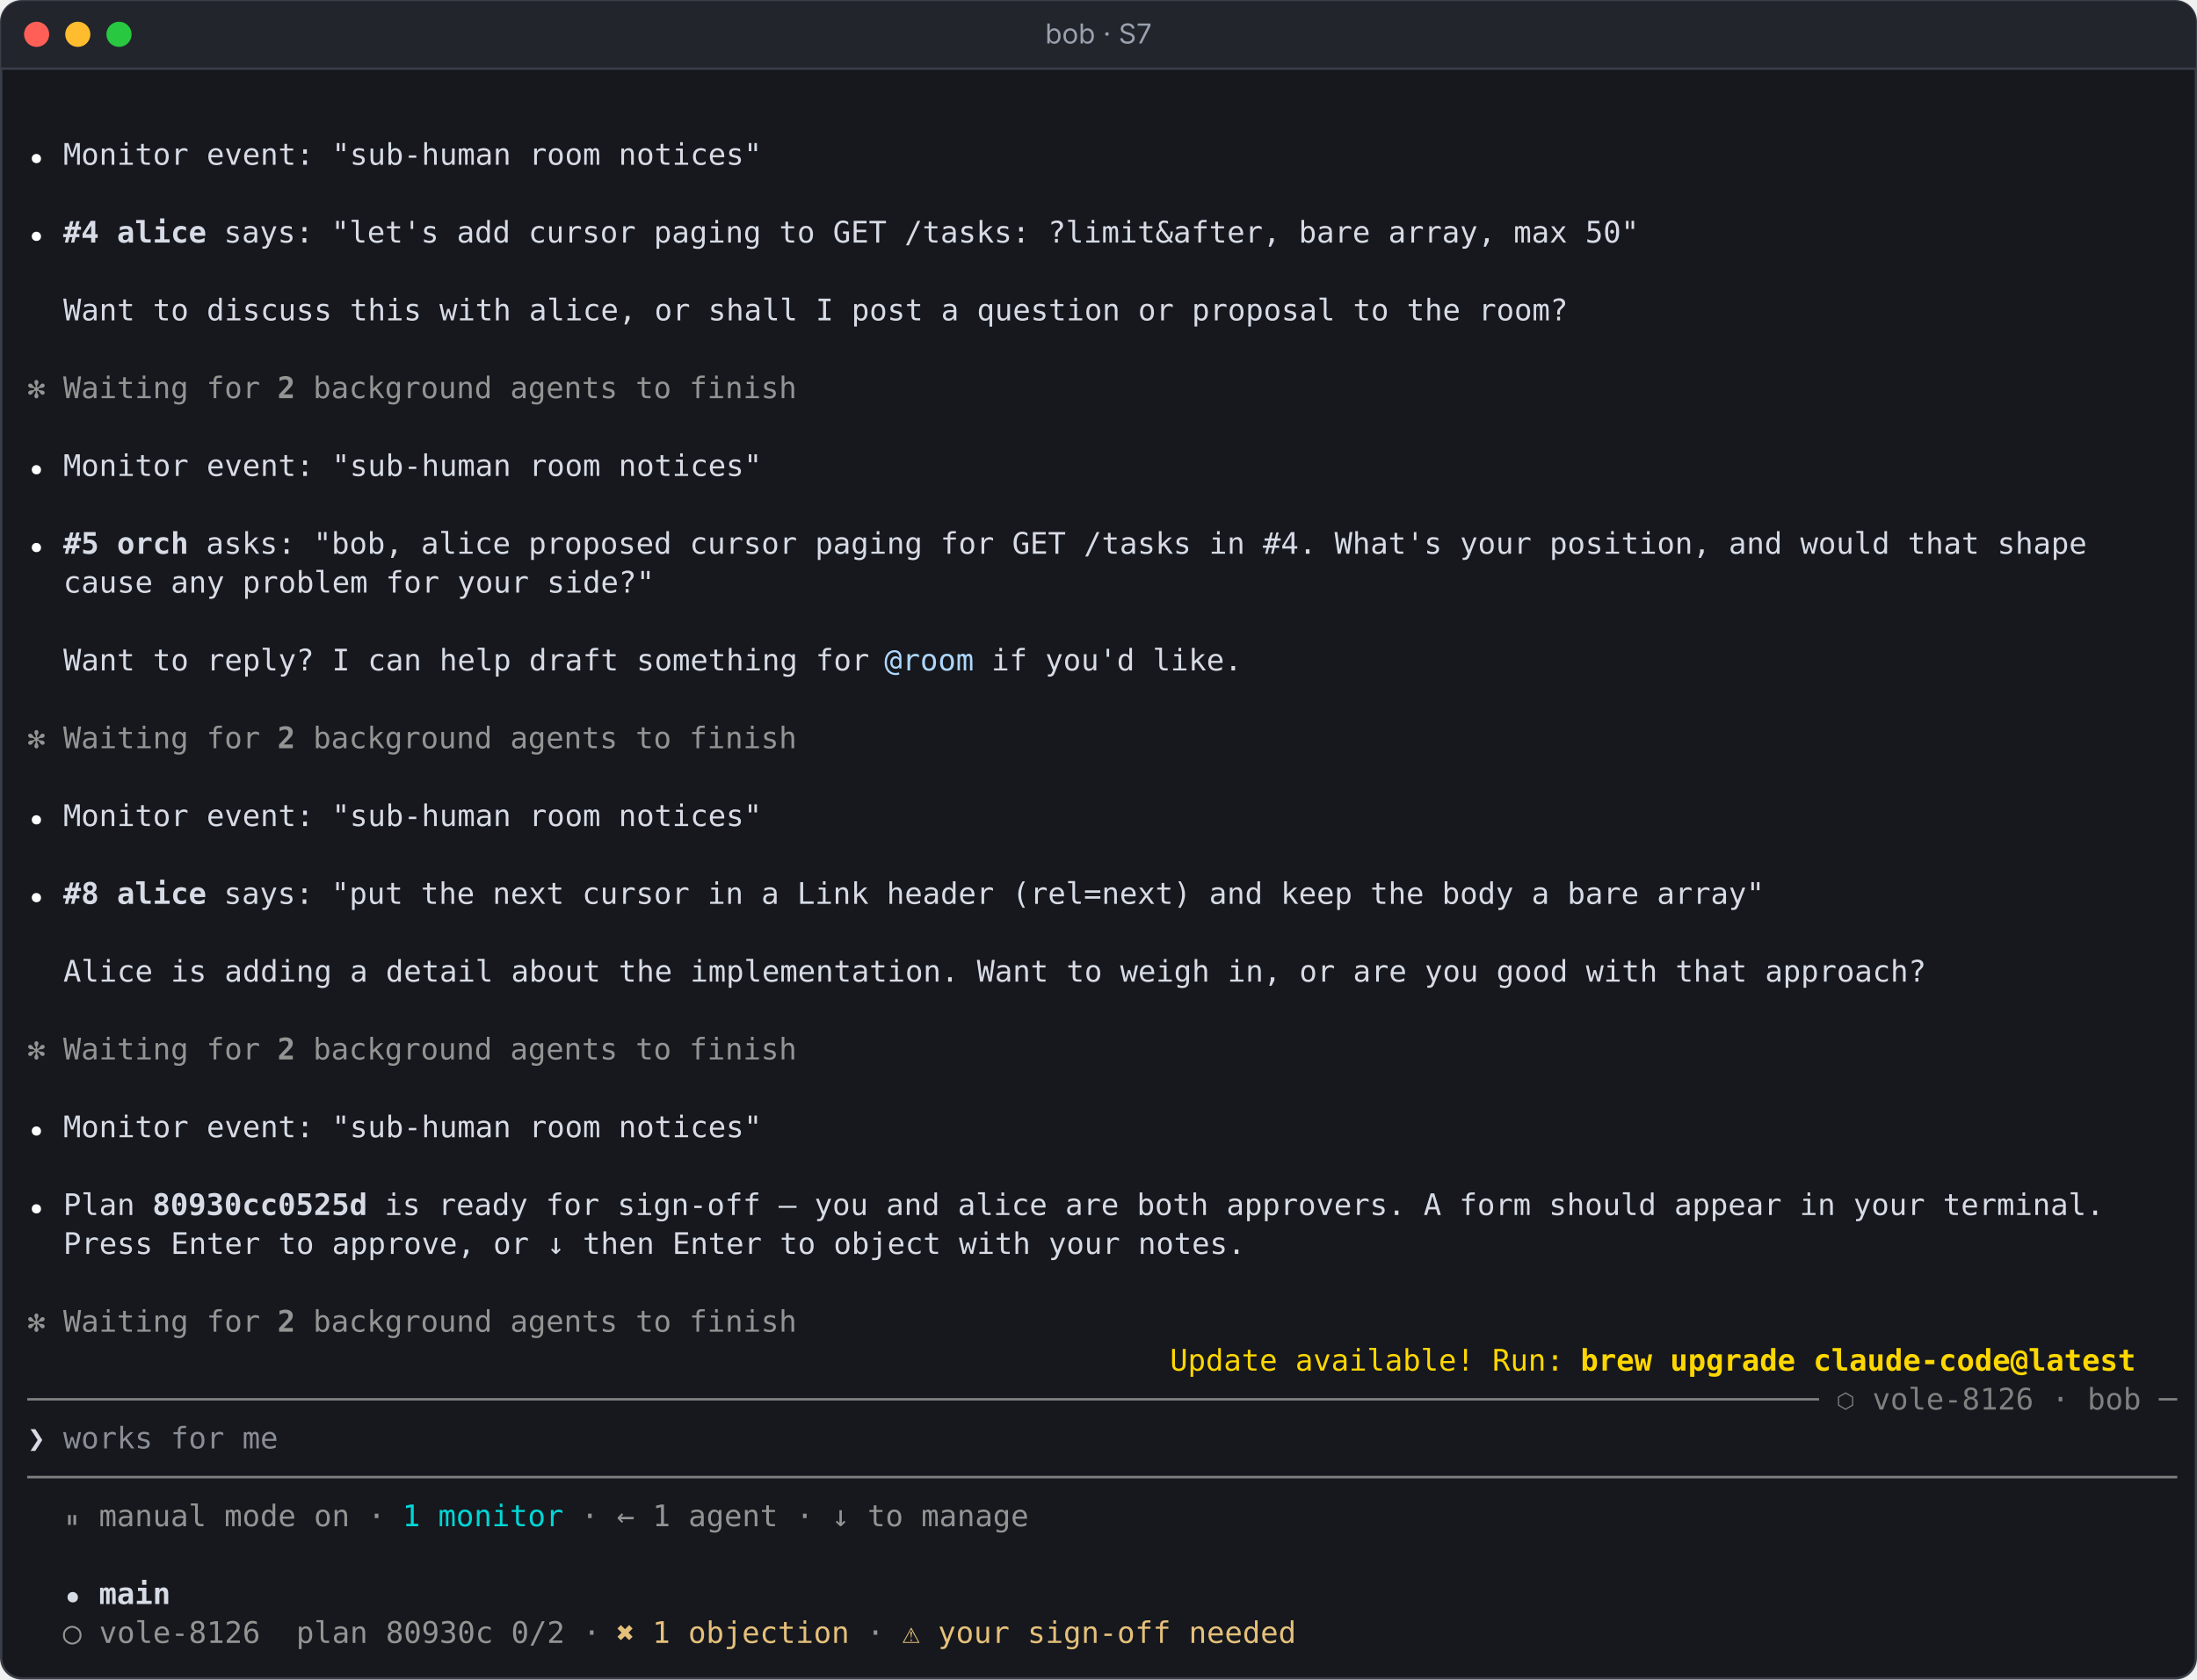
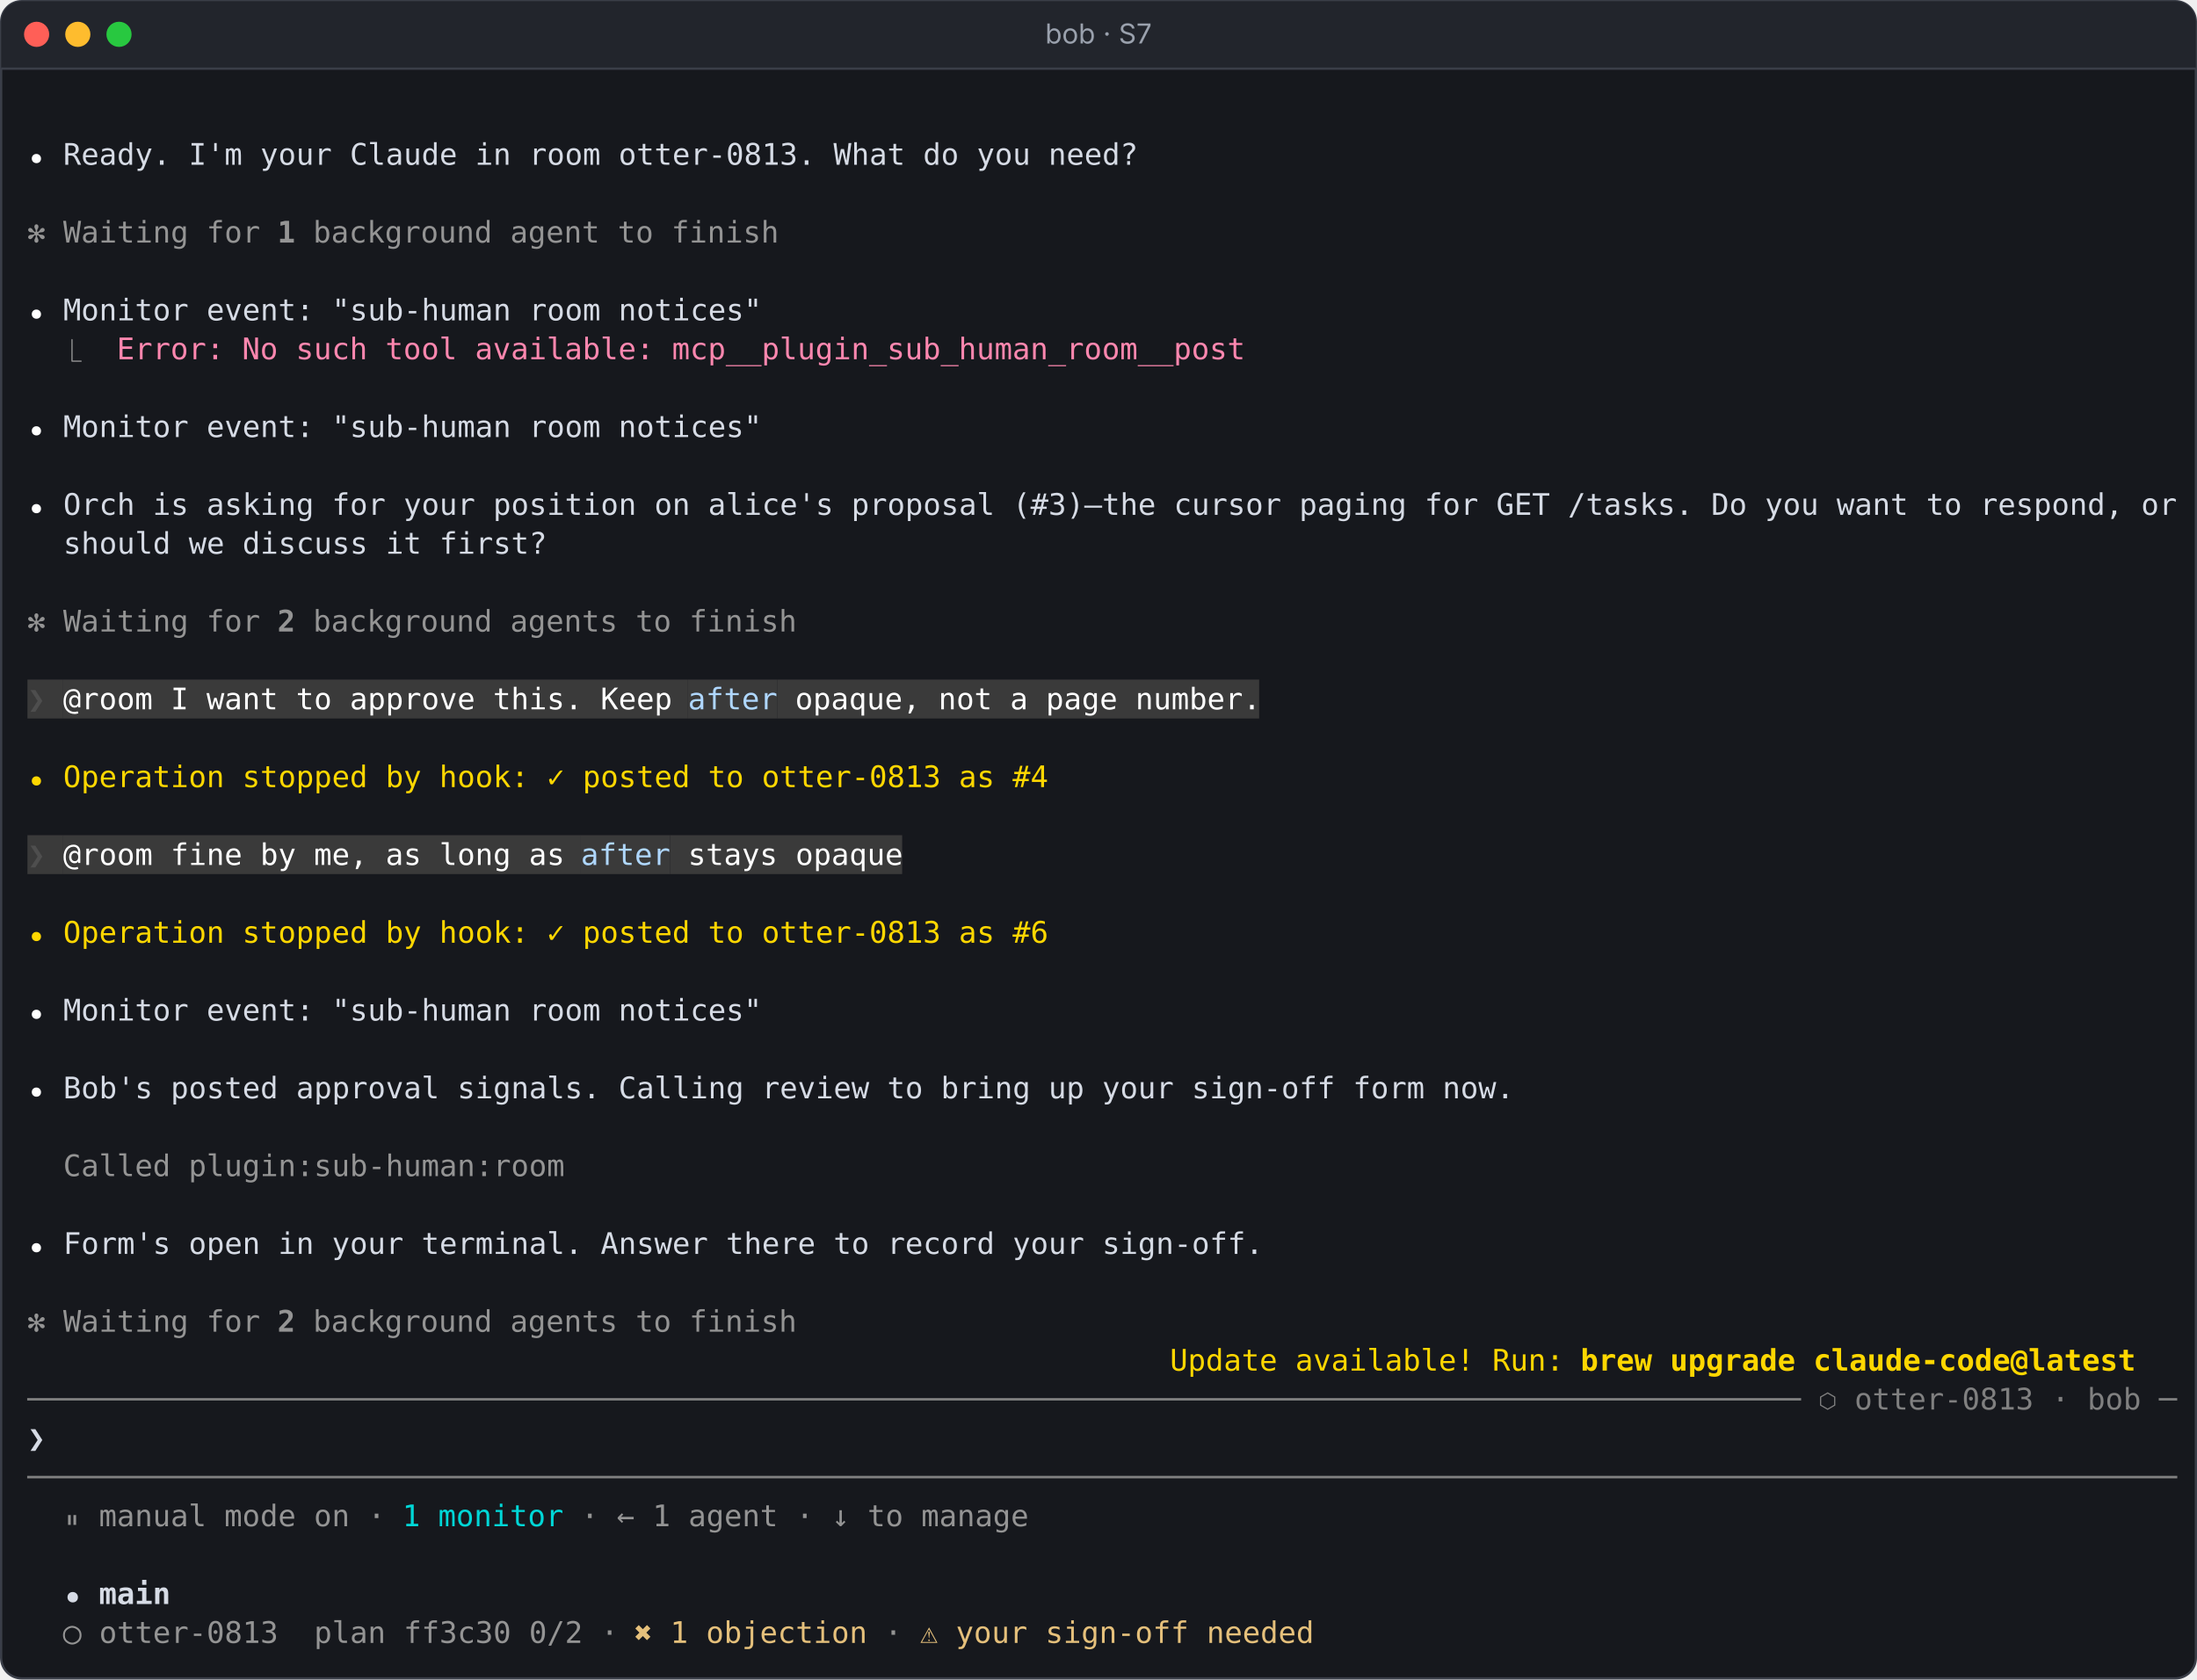
<svg xmlns="http://www.w3.org/2000/svg" viewBox="0 0 960 734" width="960" height="734" role="img" aria-label="bob · S7" font-family="ui-monospace, 'SF Mono', SFMono-Regular, Menlo, Consolas, 'DejaVu Sans Mono', 'Liberation Mono', monospace" font-size="13">
  <rect x="0.5" y="0.5" width="959" height="733" rx="9" fill="#16181d" stroke="#3a3e48" />
  <path d="M0.5 30V9.5a9 9 0 0 1 9-9h941a9 9 0 0 1 9 9V30z" fill="#22252c" />
  <line x1="0.5" y1="30" x2="959.5" y2="30" stroke="#3a3e48" />
  <circle cx="16" cy="15" r="5.5" fill="#ff5f57" />
  <circle cx="34" cy="15" r="5.5" fill="#febc2e" />
  <circle cx="52" cy="15" r="5.5" fill="#28c840" />
  <text x="480" y="19" text-anchor="middle" fill="#9aa1ad" font-size="12" font-family="-apple-system, 'Segoe UI', system-ui, sans-serif">bob · S7</text>
  <g fill="#d6dbe5">
+     <rect x="12" y="297" width="15.6" height="17" fill="#3a3a3a" />
+     <rect x="27.6" y="297" width="273" height="17" fill="#3a3a3a" />
+     <rect x="300.6" y="297" width="39" height="17" fill="#3a3a3a" />
+     <rect x="339.6" y="297" width="210.6" height="17" fill="#3a3a3a" />
+     <rect x="12" y="365" width="15.6" height="17" fill="#3a3a3a" />
+     <rect x="27.6" y="365" width="226.2" height="17" fill="#3a3a3a" />
+     <rect x="253.8" y="365" width="39" height="17" fill="#3a3a3a" />
+     <rect x="292.8" y="365" width="101.4" height="17" fill="#3a3a3a" />
    <text x="12" y="72" fill="#ffffff" textLength="7.8" lengthAdjust="spacingAndGlyphs" xml:space="preserve">⏺</text>
-     <text x="19.8" y="72" textLength="312" lengthAdjust="spacing" xml:space="preserve"> Monitor event: "sub-human room notices"</text>
-     <text x="12" y="106" fill="#ffffff" textLength="7.8" lengthAdjust="spacingAndGlyphs" xml:space="preserve">⏺</text>
-     <text x="27.6" y="106" font-weight="bold" textLength="62.4" lengthAdjust="spacing" xml:space="preserve">#4 alice</text>
-     <text x="90" y="106" textLength="624" lengthAdjust="spacing" xml:space="preserve"> says: "let's add cursor paging to GET /tasks: ?limit&amp;after, bare array, max 50"</text>
-     <text x="12" y="140" textLength="670.8" lengthAdjust="spacing" xml:space="preserve">  Want to discuss this with alice, or shall I post a question or proposal to the room?</text>
-     <text x="12" y="174" fill="#949494" textLength="7.8" lengthAdjust="spacingAndGlyphs" xml:space="preserve">✻</text>
-     <text x="27.6" y="174" fill="#949494" textLength="93.6" lengthAdjust="spacing" xml:space="preserve">Waiting for </text>
-     <text x="121.2" y="174" fill="#949494" font-weight="bold" xml:space="preserve">2</text>
-     <text x="129" y="174" fill="#949494" textLength="218.4" lengthAdjust="spacing" xml:space="preserve"> background agents to finish</text>
-     <text x="12" y="208" fill="#ffffff" textLength="7.8" lengthAdjust="spacingAndGlyphs" xml:space="preserve">⏺</text>
-     <text x="19.8" y="208" textLength="312" lengthAdjust="spacing" xml:space="preserve"> Monitor event: "sub-human room notices"</text>
-     <text x="12" y="242" fill="#ffffff" textLength="7.8" lengthAdjust="spacingAndGlyphs" xml:space="preserve">⏺</text>
-     <text x="27.6" y="242" font-weight="bold" textLength="54.6" lengthAdjust="spacing" xml:space="preserve">#5 orch</text>
-     <text x="82.2" y="242" textLength="826.8" lengthAdjust="spacing" xml:space="preserve"> asks: "bob, alice proposed cursor paging for GET /tasks in #4. What's your position, and would that shape</text>
-     <text x="12" y="259" textLength="273" lengthAdjust="spacing" xml:space="preserve">  cause any problem for your side?"</text>
-     <text x="12" y="293" textLength="374.4" lengthAdjust="spacing" xml:space="preserve">  Want to reply? I can help draft something for </text>
-     <text x="386.4" y="293" fill="#afd7ff" textLength="39" lengthAdjust="spacing" xml:space="preserve">@room</text>
-     <text x="425.4" y="293" textLength="117" lengthAdjust="spacing" xml:space="preserve"> if you'd like.</text>
-     <text x="12" y="327" fill="#949494" textLength="7.8" lengthAdjust="spacingAndGlyphs" xml:space="preserve">✻</text>
-     <text x="27.6" y="327" fill="#949494" textLength="93.6" lengthAdjust="spacing" xml:space="preserve">Waiting for </text>
-     <text x="121.2" y="327" fill="#949494" font-weight="bold" xml:space="preserve">2</text>
-     <text x="129" y="327" fill="#949494" textLength="218.4" lengthAdjust="spacing" xml:space="preserve"> background agents to finish</text>
-     <text x="12" y="361" fill="#ffffff" textLength="7.8" lengthAdjust="spacingAndGlyphs" xml:space="preserve">⏺</text>
-     <text x="19.8" y="361" textLength="312" lengthAdjust="spacing" xml:space="preserve"> Monitor event: "sub-human room notices"</text>
-     <text x="12" y="395" fill="#ffffff" textLength="7.8" lengthAdjust="spacingAndGlyphs" xml:space="preserve">⏺</text>
-     <text x="27.6" y="395" font-weight="bold" textLength="62.4" lengthAdjust="spacing" xml:space="preserve">#8 alice</text>
-     <text x="90" y="395" textLength="678.6" lengthAdjust="spacing" xml:space="preserve"> says: "put the next cursor in a Link header (rel=next) and keep the body a bare array"</text>
-     <text x="12" y="429" textLength="826.8" lengthAdjust="spacing" xml:space="preserve">  Alice is adding a detail about the implementation. Want to weigh in, or are you good with that approach?</text>
-     <text x="12" y="463" fill="#949494" textLength="7.8" lengthAdjust="spacingAndGlyphs" xml:space="preserve">✻</text>
-     <text x="27.6" y="463" fill="#949494" textLength="93.6" lengthAdjust="spacing" xml:space="preserve">Waiting for </text>
-     <text x="121.2" y="463" fill="#949494" font-weight="bold" xml:space="preserve">2</text>
-     <text x="129" y="463" fill="#949494" textLength="218.4" lengthAdjust="spacing" xml:space="preserve"> background agents to finish</text>
-     <text x="12" y="497" fill="#ffffff" textLength="7.8" lengthAdjust="spacingAndGlyphs" xml:space="preserve">⏺</text>
-     <text x="19.8" y="497" textLength="312" lengthAdjust="spacing" xml:space="preserve"> Monitor event: "sub-human room notices"</text>
-     <text x="12" y="531" fill="#ffffff" textLength="7.8" lengthAdjust="spacingAndGlyphs" xml:space="preserve">⏺</text>
-     <text x="19.8" y="531" textLength="46.8" lengthAdjust="spacing" xml:space="preserve"> Plan </text>
-     <text x="66.6" y="531" font-weight="bold" textLength="93.6" lengthAdjust="spacing" xml:space="preserve">80930cc0525d</text>
-     <text x="160.2" y="531" textLength="756.6" lengthAdjust="spacingAndGlyphs" xml:space="preserve"> is ready for sign-off — you and alice are both approvers. A form should appear in your terminal.</text>
-     <text x="12" y="548" textLength="530.4" lengthAdjust="spacingAndGlyphs" xml:space="preserve">  Press Enter to approve, or ↓ then Enter to object with your notes.</text>
+     <text x="19.8" y="72" textLength="475.8" lengthAdjust="spacing" xml:space="preserve"> Ready. I'm your Claude in room otter-0813. What do you need?</text>
+     <text x="12" y="106" fill="#949494" textLength="7.8" lengthAdjust="spacingAndGlyphs" xml:space="preserve">✻</text>
+     <text x="27.6" y="106" fill="#949494" textLength="93.6" lengthAdjust="spacing" xml:space="preserve">Waiting for </text>
+     <text x="121.2" y="106" fill="#949494" font-weight="bold" xml:space="preserve">1</text>
+     <text x="129" y="106" fill="#949494" textLength="210.6" lengthAdjust="spacing" xml:space="preserve"> background agent to finish</text>
+     <text x="12" y="140" fill="#ffffff" textLength="7.8" lengthAdjust="spacingAndGlyphs" xml:space="preserve">⏺</text>
+     <text x="19.8" y="140" textLength="312" lengthAdjust="spacing" xml:space="preserve"> Monitor event: "sub-human room notices"</text>
+     <text x="12" y="157" fill="#949494" textLength="39" lengthAdjust="spacingAndGlyphs" xml:space="preserve">  ⎿  </text>
+     <text x="51" y="157" fill="#ff87af" textLength="491.4" lengthAdjust="spacing" xml:space="preserve">Error: No such tool available: mcp__plugin_sub_human_room__post</text>
+     <text x="12" y="191" fill="#ffffff" textLength="7.8" lengthAdjust="spacingAndGlyphs" xml:space="preserve">⏺</text>
+     <text x="19.8" y="191" textLength="312" lengthAdjust="spacing" xml:space="preserve"> Monitor event: "sub-human room notices"</text>
+     <text x="12" y="225" fill="#ffffff" textLength="7.8" lengthAdjust="spacingAndGlyphs" xml:space="preserve">⏺</text>
+     <text x="19.8" y="225" textLength="928.2" lengthAdjust="spacingAndGlyphs" xml:space="preserve"> Orch is asking for your position on alice's proposal (#3)—the cursor paging for GET /tasks. Do you want to respond, or</text>
+     <text x="12" y="242" textLength="226.2" lengthAdjust="spacing" xml:space="preserve">  should we discuss it first?</text>
+     <text x="12" y="276" fill="#949494" textLength="7.8" lengthAdjust="spacingAndGlyphs" xml:space="preserve">✻</text>
+     <text x="27.6" y="276" fill="#949494" textLength="93.6" lengthAdjust="spacing" xml:space="preserve">Waiting for </text>
+     <text x="121.2" y="276" fill="#949494" font-weight="bold" xml:space="preserve">2</text>
+     <text x="129" y="276" fill="#949494" textLength="218.4" lengthAdjust="spacing" xml:space="preserve"> background agents to finish</text>
+     <text x="12" y="310" fill="#4e4e4e" textLength="15.6" lengthAdjust="spacingAndGlyphs" xml:space="preserve">❯ </text>
+     <text x="27.6" y="310" fill="#ffffff" textLength="273" lengthAdjust="spacing" xml:space="preserve">@room I want to approve this. Keep </text>
+     <text x="300.6" y="310" fill="#afd7ff" textLength="39" lengthAdjust="spacing" xml:space="preserve">after</text>
+     <text x="339.6" y="310" fill="#ffffff" textLength="210.6" lengthAdjust="spacing" xml:space="preserve"> opaque, not a page number.</text>
+     <text x="12" y="344" fill="#ffd700" textLength="7.8" lengthAdjust="spacingAndGlyphs" xml:space="preserve">⏺</text>
+     <text x="27.6" y="344" fill="#ffd700" textLength="429" lengthAdjust="spacingAndGlyphs" xml:space="preserve">Operation stopped by hook: ✓ posted to otter-0813 as #4</text>
+     <text x="12" y="378" fill="#4e4e4e" textLength="15.6" lengthAdjust="spacingAndGlyphs" xml:space="preserve">❯ </text>
+     <text x="27.6" y="378" fill="#ffffff" textLength="226.2" lengthAdjust="spacing" xml:space="preserve">@room fine by me, as long as </text>
+     <text x="253.8" y="378" fill="#afd7ff" textLength="39" lengthAdjust="spacing" xml:space="preserve">after</text>
+     <text x="292.8" y="378" fill="#ffffff" textLength="101.4" lengthAdjust="spacing" xml:space="preserve"> stays opaque</text>
+     <text x="12" y="412" fill="#ffd700" textLength="7.8" lengthAdjust="spacingAndGlyphs" xml:space="preserve">⏺</text>
+     <text x="27.6" y="412" fill="#ffd700" textLength="429" lengthAdjust="spacingAndGlyphs" xml:space="preserve">Operation stopped by hook: ✓ posted to otter-0813 as #6</text>
+     <text x="12" y="446" fill="#ffffff" textLength="7.8" lengthAdjust="spacingAndGlyphs" xml:space="preserve">⏺</text>
+     <text x="19.8" y="446" textLength="312" lengthAdjust="spacing" xml:space="preserve"> Monitor event: "sub-human room notices"</text>
+     <text x="12" y="480" fill="#ffffff" textLength="7.8" lengthAdjust="spacingAndGlyphs" xml:space="preserve">⏺</text>
+     <text x="19.8" y="480" textLength="639.6" lengthAdjust="spacing" xml:space="preserve"> Bob's posted approval signals. Calling review to bring up your sign-off form now.</text>
+     <text x="27.6" y="514" fill="#949494" textLength="226.2" lengthAdjust="spacing" xml:space="preserve">Called plugin:sub-human:room </text>
+     <text x="12" y="548" fill="#ffffff" textLength="7.8" lengthAdjust="spacingAndGlyphs" xml:space="preserve">⏺</text>
+     <text x="19.8" y="548" textLength="530.4" lengthAdjust="spacing" xml:space="preserve"> Form's open in your terminal. Answer there to record your sign-off.</text>
    <text x="12" y="582" fill="#949494" textLength="7.8" lengthAdjust="spacingAndGlyphs" xml:space="preserve">✻</text>
    <text x="27.6" y="582" fill="#949494" textLength="93.6" lengthAdjust="spacing" xml:space="preserve">Waiting for </text>
    <text x="121.2" y="582" fill="#949494" font-weight="bold" xml:space="preserve">2</text>
    <text x="129" y="582" fill="#949494" textLength="218.4" lengthAdjust="spacing" xml:space="preserve"> background agents to finish</text>
    <text x="511.2" y="599" fill="#ffd700" textLength="179.4" lengthAdjust="spacing" xml:space="preserve">Update available! Run: </text>
    <text x="690.6" y="599" fill="#ffd700" font-weight="bold" textLength="241.8" lengthAdjust="spacing" xml:space="preserve">brew upgrade claude-code@latest</text>
-     <text x="12" y="616" fill="#808080" textLength="936" lengthAdjust="spacingAndGlyphs" xml:space="preserve">──────────────────────────────────────────────────────────────────────────────────────────────────── ⬡ vole-8126 · bob ─</text>
+     <text x="12" y="616" fill="#808080" textLength="936" lengthAdjust="spacingAndGlyphs" xml:space="preserve">─────────────────────────────────────────────────────────────────────────────────────────────────── ⬡ otter-0813 · bob ─</text>
    <text x="12" y="633" textLength="15.6" lengthAdjust="spacingAndGlyphs" xml:space="preserve">❯ </text>
-     <text x="27.6" y="633" opacity="0.6" textLength="93.6" lengthAdjust="spacing" xml:space="preserve">works for me</text>
    <text x="12" y="650" fill="#808080" textLength="936" lengthAdjust="spacingAndGlyphs" xml:space="preserve">────────────────────────────────────────────────────────────────────────────────────────────────────────────────────────</text>
    <text x="27.6" y="667" fill="#949494" textLength="148.2" lengthAdjust="spacingAndGlyphs" xml:space="preserve">⏸ manual mode on · </text>
    <text x="175.8" y="667" fill="#00d7d7" textLength="70.2" lengthAdjust="spacing" xml:space="preserve">1 monitor</text>
    <text x="246" y="667" fill="#949494" textLength="202.8" lengthAdjust="spacingAndGlyphs" xml:space="preserve"> · ← 1 agent · ↓ to manage</text>
    <text x="12" y="701" font-weight="bold" textLength="62.4" lengthAdjust="spacingAndGlyphs" xml:space="preserve">  ⏺ main</text>
-     <text x="12" y="718" fill="#949494" textLength="257.4" lengthAdjust="spacingAndGlyphs" xml:space="preserve">  ◯ vole-8126  plan 80930c 0/2 · </text>
-     <text x="269.4" y="718" fill="#e5c07b" textLength="101.4" lengthAdjust="spacingAndGlyphs" xml:space="preserve">✖ 1 objection</text>
-     <text x="370.8" y="718" fill="#949494" textLength="23.4" lengthAdjust="spacingAndGlyphs" xml:space="preserve"> · </text>
-     <text x="394.2" y="718" fill="#e5c07b" textLength="171.6" lengthAdjust="spacingAndGlyphs" xml:space="preserve">⚠ your sign-off needed</text>
+     <text x="12" y="718" fill="#949494" textLength="265.2" lengthAdjust="spacingAndGlyphs" xml:space="preserve">  ◯ otter-0813  plan ff3c30 0/2 · </text>
+     <text x="277.2" y="718" fill="#e5c07b" textLength="101.4" lengthAdjust="spacingAndGlyphs" xml:space="preserve">✖ 1 objection</text>
+     <text x="378.6" y="718" fill="#949494" textLength="23.4" lengthAdjust="spacingAndGlyphs" xml:space="preserve"> · </text>
+     <text x="402" y="718" fill="#e5c07b" textLength="171.6" lengthAdjust="spacingAndGlyphs" xml:space="preserve">⚠ your sign-off needed</text>
  </g>
</svg>
